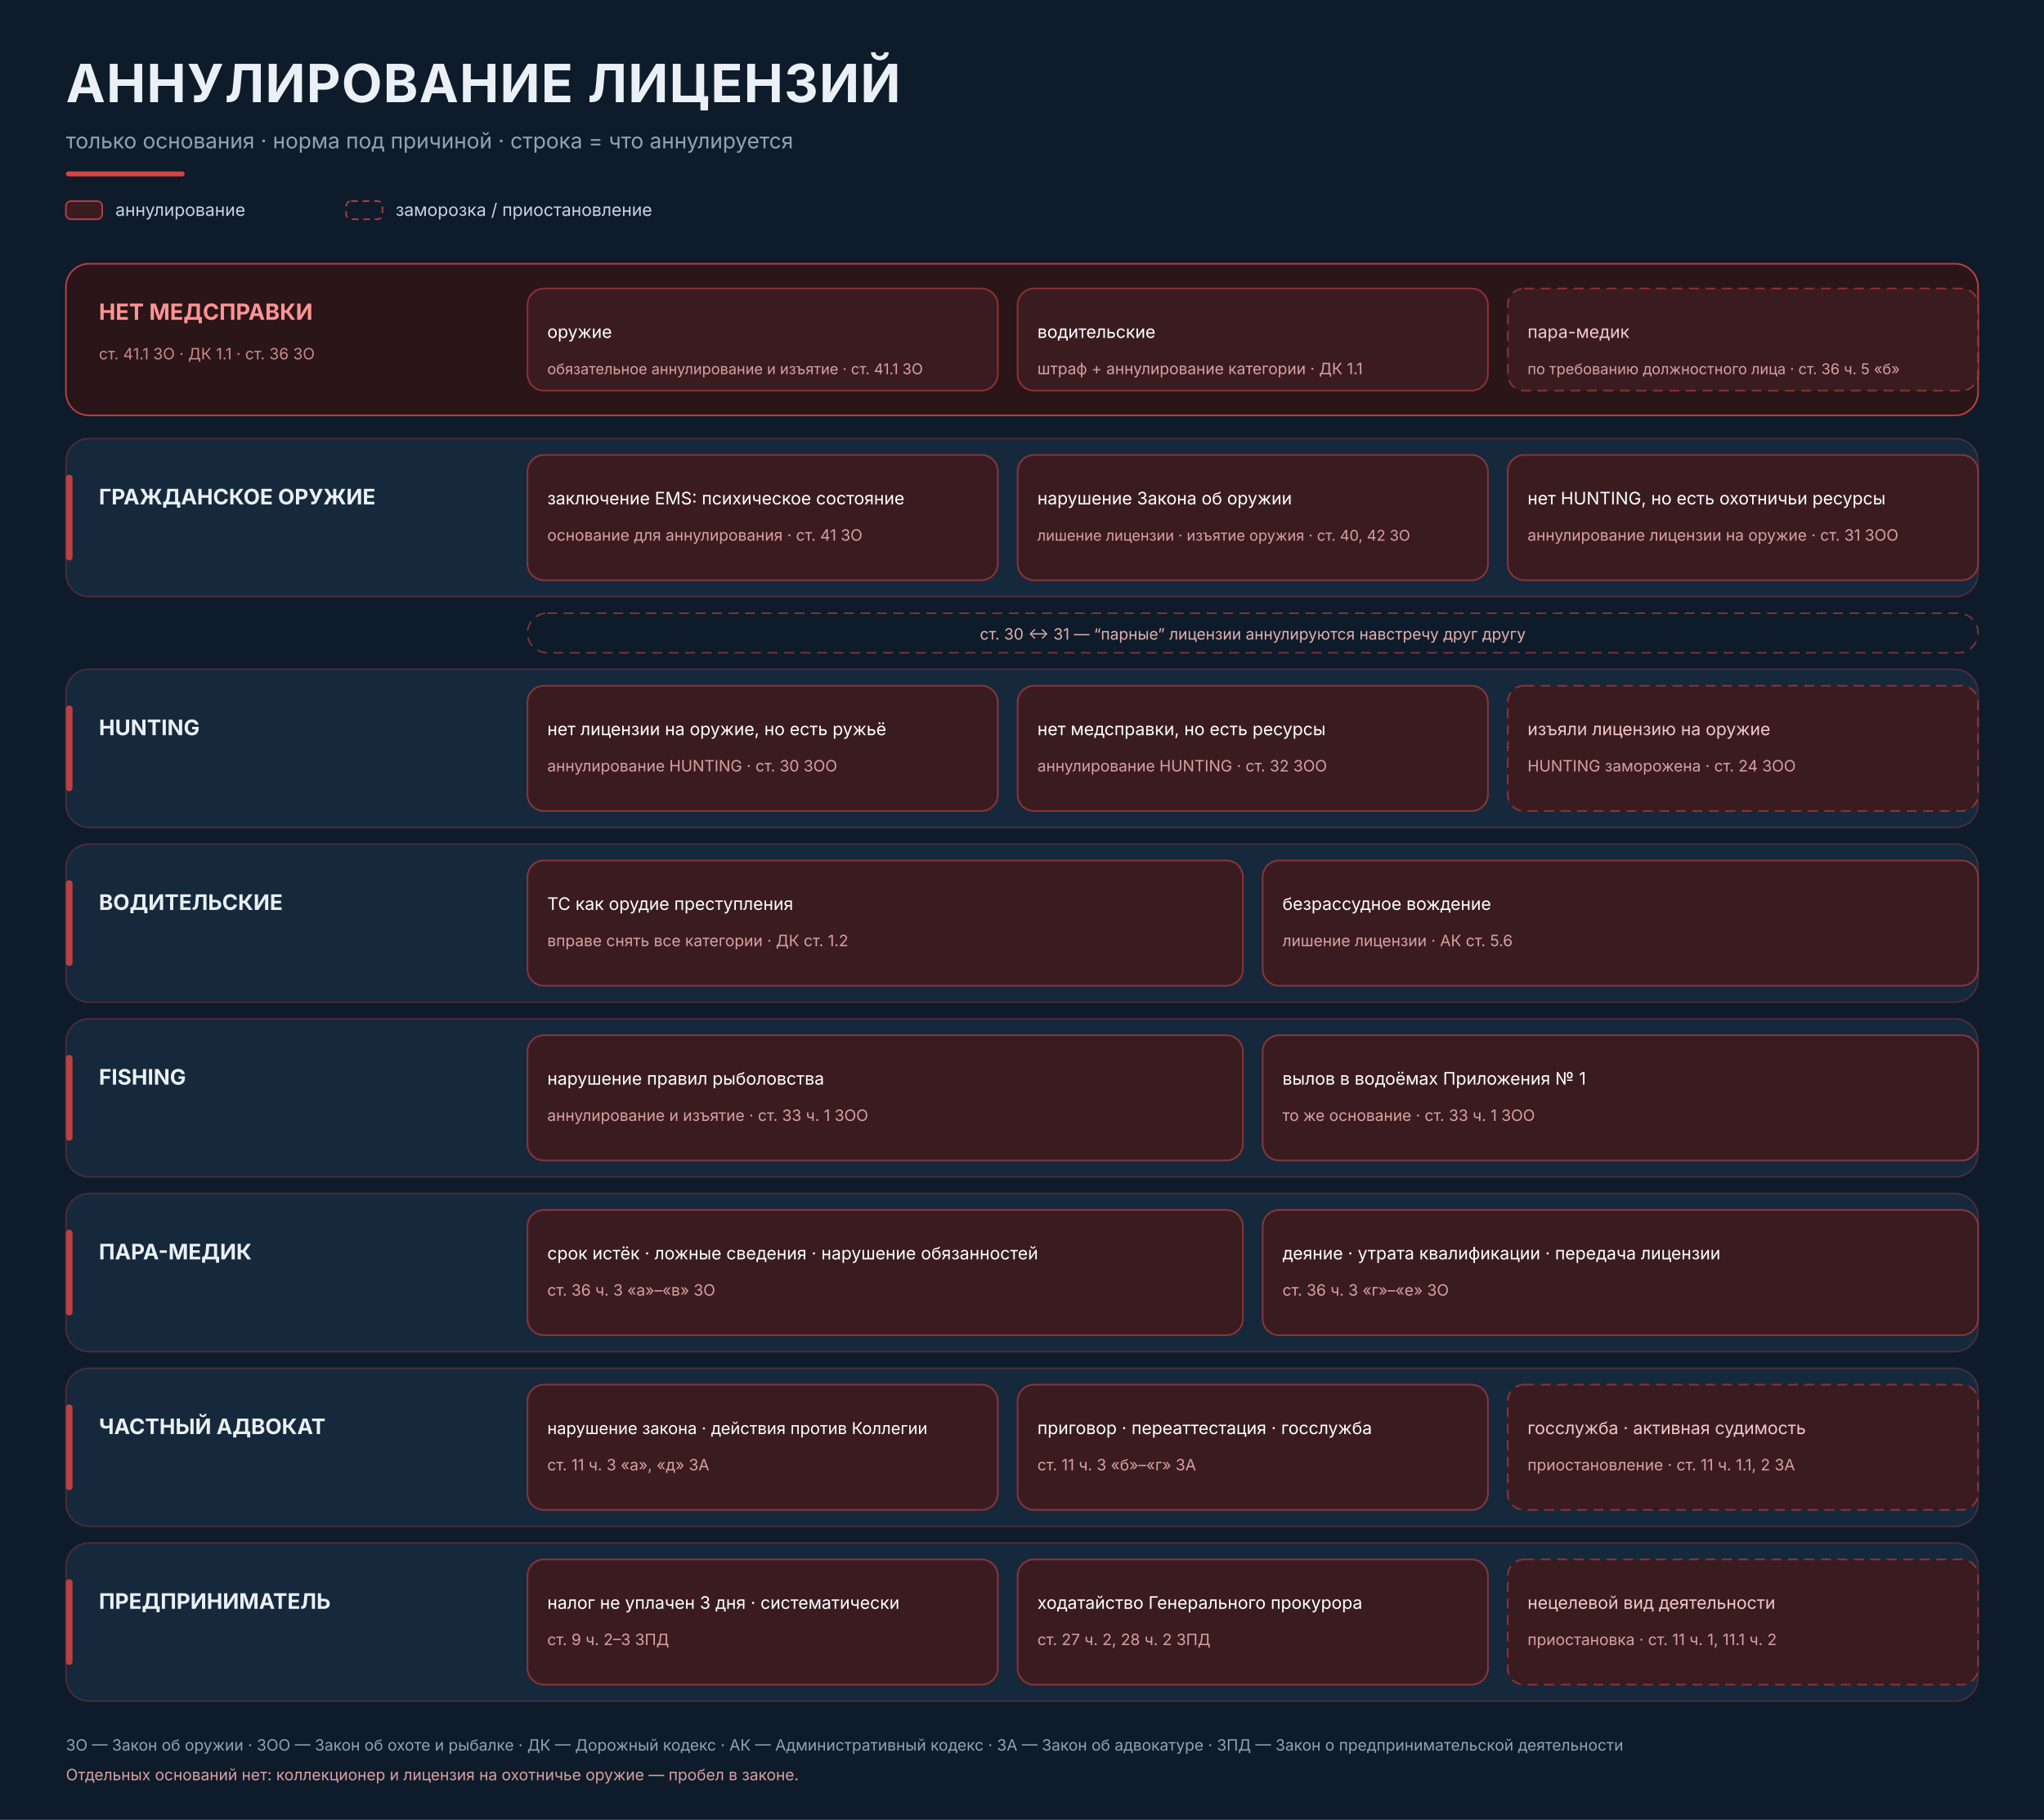
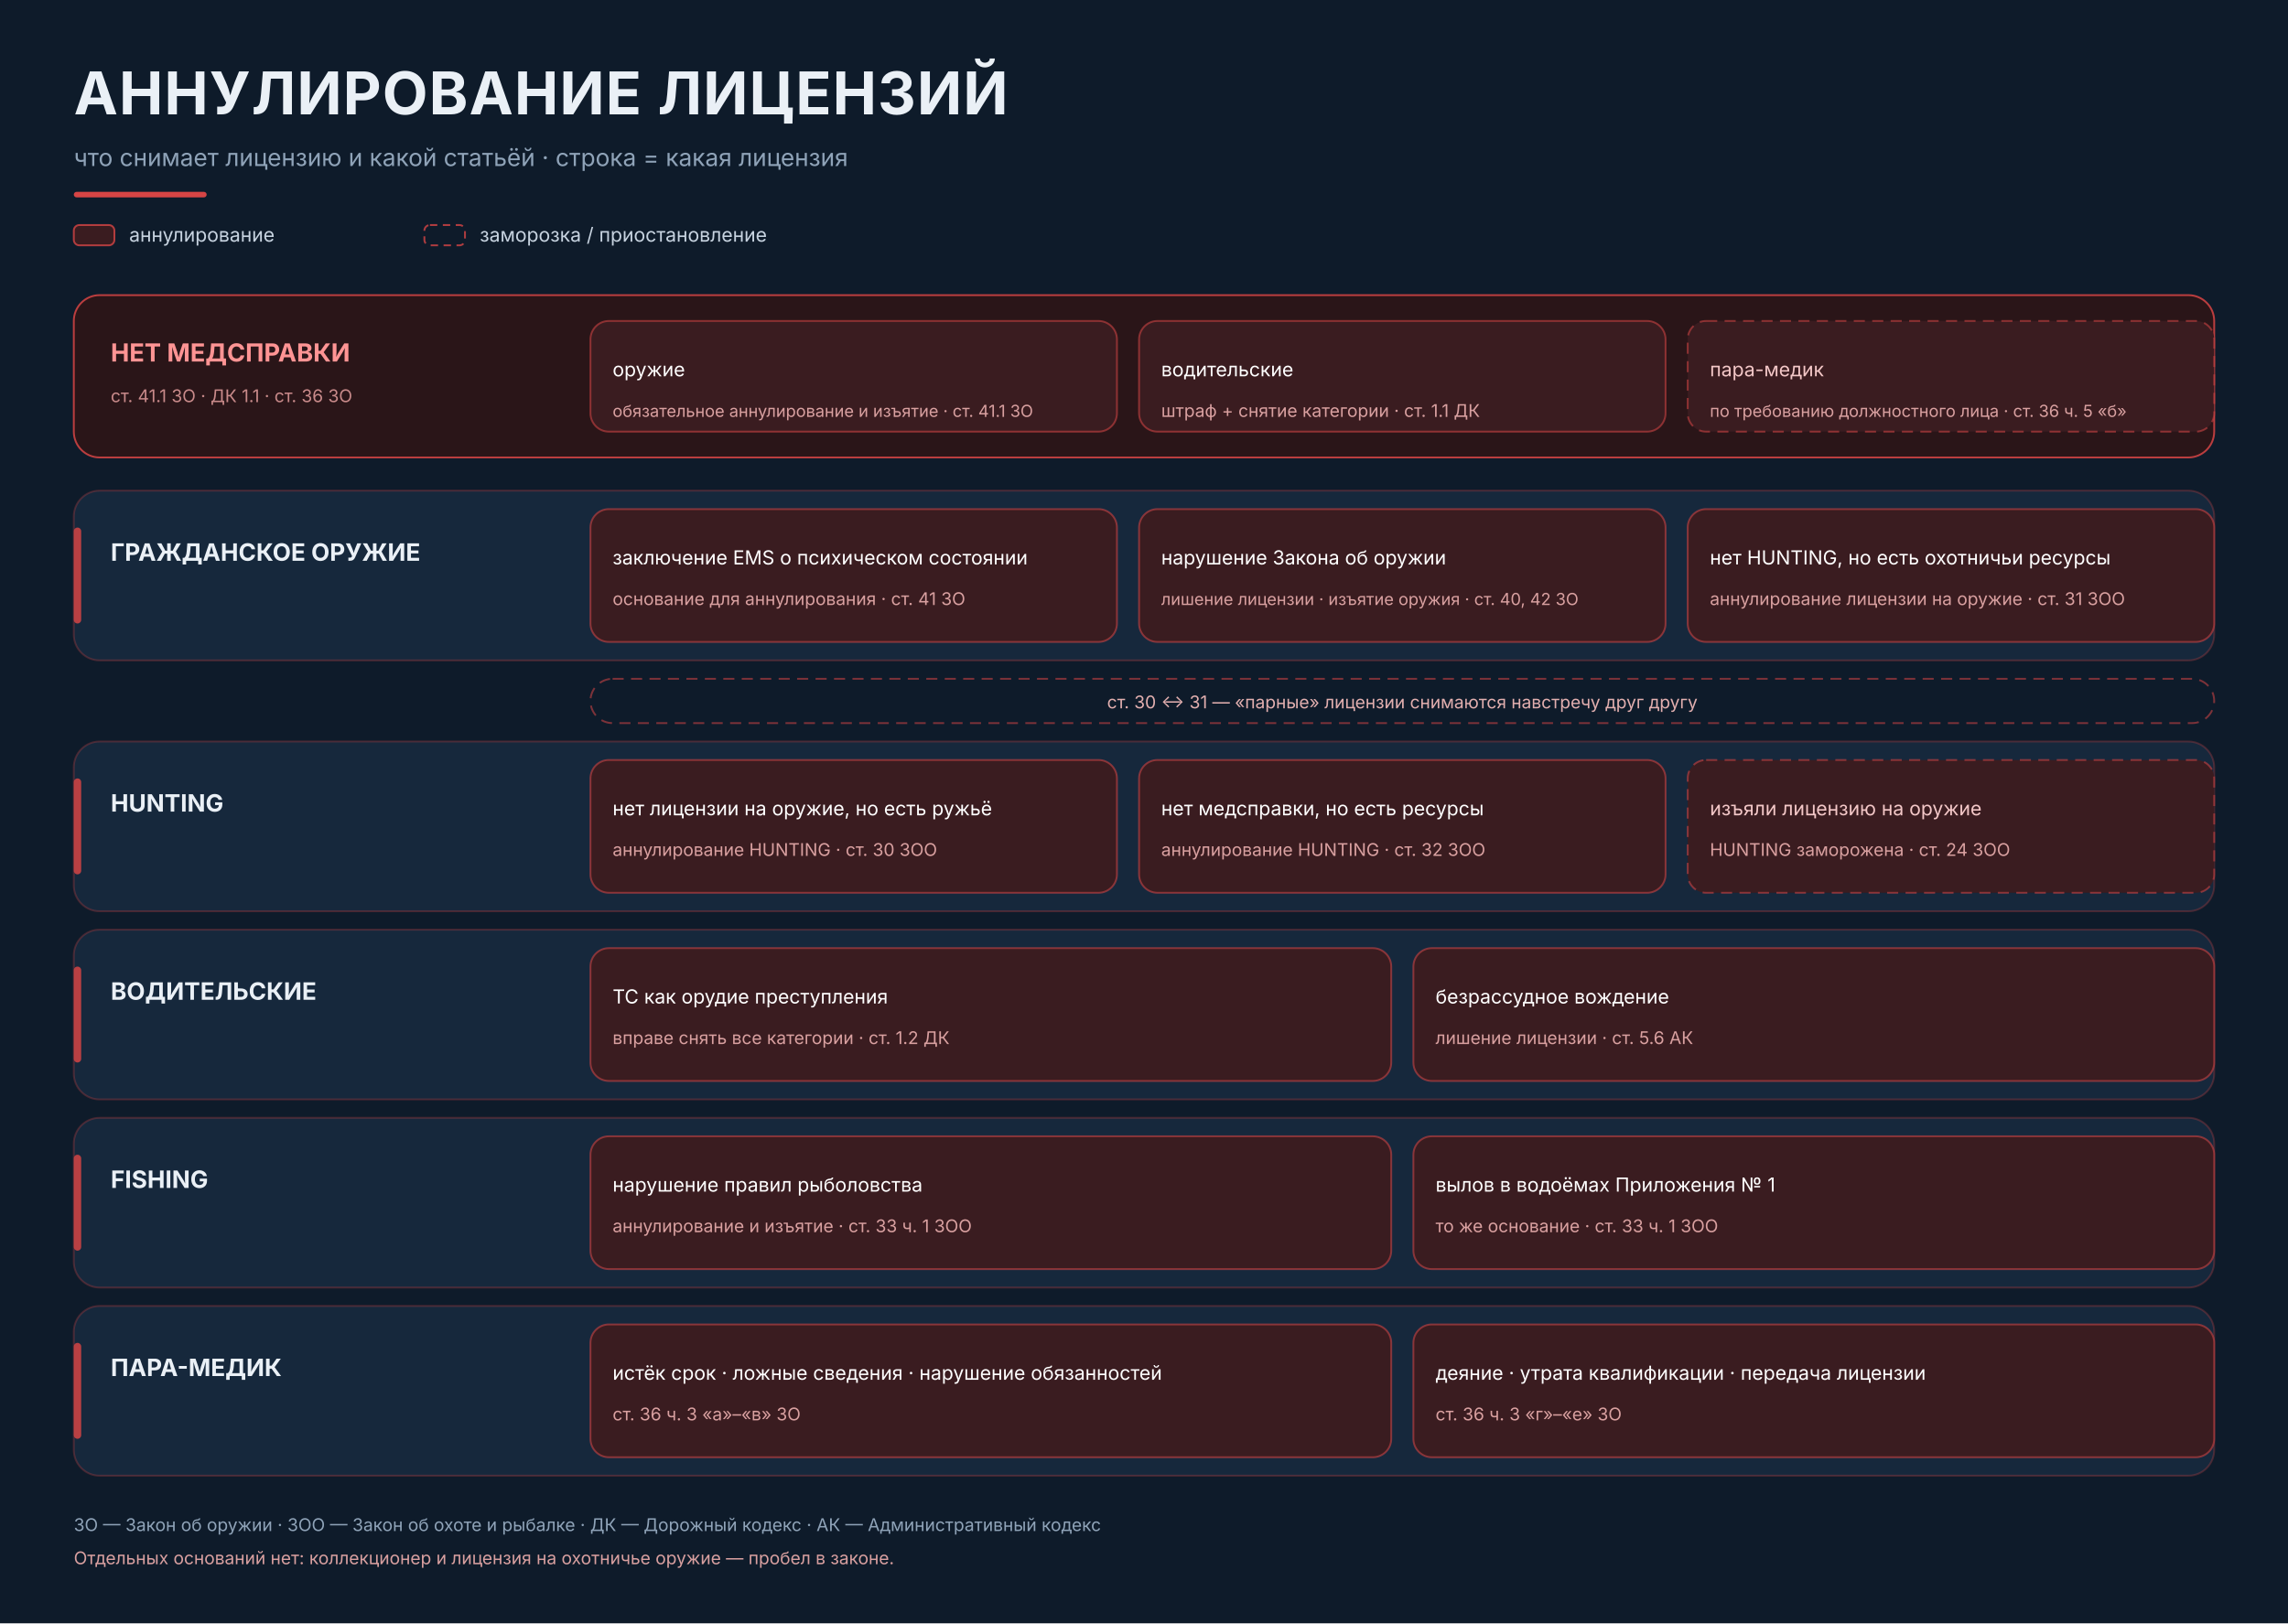
- <svg xmlns="http://www.w3.org/2000/svg" width="1240" height="1104" viewBox="0 0 1240 1104" font-family="Inter, Segoe UI, Arial, Helvetica, sans-serif">
-   <rect width="1240" height="1104" fill="#0E1B2A" />
+ <svg xmlns="http://www.w3.org/2000/svg" width="1240" height="880" viewBox="0 0 1240 880" font-family="Inter, Segoe UI, Arial, Helvetica, sans-serif">
+   <rect width="1240" height="880" fill="#0E1B2A" />
  <text x="40" y="62" font-size="32" fill="#EAF0F6" font-weight="bold" text-anchor="start" letter-spacing="0.6" opacity="1">АННУЛИРОВАНИЕ ЛИЦЕНЗИЙ</text>
-   <text x="40" y="90" font-size="13" fill="#8FA3B8" font-weight="normal" text-anchor="start" letter-spacing="0" opacity="1">только основания · норма под причиной · строка = что аннулируется</text>
+   <text x="40" y="90" font-size="13" fill="#8FA3B8" font-weight="normal" text-anchor="start" letter-spacing="0" opacity="1">что снимает лицензию и какой статьёй · строка = какая лицензия</text>
  <rect x="40" y="104" width="72" height="3" rx="1.5" fill="#D64545" />
  <rect x="40" y="122" width="22" height="11" rx="3" fill="#3A1C20" stroke="#D64545" stroke-opacity="0.8" />
  <text x="70" y="131" font-size="10.5" fill="#C7D3E0" font-weight="normal" text-anchor="start" letter-spacing="0" opacity="1">аннулирование</text>
-   <rect x="210" y="122" width="22" height="11" rx="3" fill="none" stroke="#D64545" stroke-opacity="0.8" stroke-dasharray="4 3" />
-   <text x="240" y="131" font-size="10.5" fill="#C7D3E0" font-weight="normal" text-anchor="start" letter-spacing="0" opacity="1">заморозка / приостановление</text>
-   <rect x="40" y="160" width="1160" height="92" rx="14" fill="#2A1518" stroke="#D64545" stroke-opacity="0.85" />
-   <text x="60" y="194" font-size="13.5" fill="#FF9494" font-weight="bold" text-anchor="start" letter-spacing="0" opacity="1">НЕТ МЕДСПРАВКИ</text>
+   <rect x="230" y="122" width="22" height="11" rx="3" fill="none" stroke="#D64545" stroke-opacity="0.8" stroke-dasharray="4 3" />
+   <text x="260" y="131" font-size="10.5" fill="#C7D3E0" font-weight="normal" text-anchor="start" letter-spacing="0" opacity="1">заморозка / приостановление</text>
+   <rect x="40" y="160" width="1160" height="88" rx="14" fill="#2A1518" stroke="#D64545" stroke-opacity="0.85" />
+   <text x="60" y="196" font-size="13.5" fill="#FF9494" font-weight="bold" text-anchor="start" letter-spacing="0" opacity="1">НЕТ МЕДСПРАВКИ</text>
  <text x="60" y="218" font-size="9.5" fill="#C98A8A" font-weight="normal" text-anchor="start" letter-spacing="0" opacity="1">ст. 41.1 ЗО · ДК 1.1 · ст. 36 ЗО</text>
-   <rect x="320.0" y="175" width="285.333" height="62" rx="10" fill="#3A1C20" stroke="#D64545" stroke-opacity="0.55" />
-   <text x="332.0" y="205" font-size="10.5" fill="#FFFFFF" font-weight="normal" text-anchor="start" letter-spacing="0" opacity="1">оружие</text>
-   <text x="332.0" y="227" font-size="9.0" fill="#D9A0A0" font-weight="normal" text-anchor="start" letter-spacing="0" opacity="1">обязательное аннулирование и изъятие · ст. 41.1 ЗО</text>
-   <rect x="617.333" y="175" width="285.333" height="62" rx="10" fill="#3A1C20" stroke="#D64545" stroke-opacity="0.55" />
-   <text x="629.333" y="205" font-size="10.5" fill="#FFFFFF" font-weight="normal" text-anchor="start" letter-spacing="0" opacity="1">водительские</text>
-   <text x="629.333" y="227" font-size="9.5" fill="#D9A0A0" font-weight="normal" text-anchor="start" letter-spacing="0" opacity="1">штраф + аннулирование категории · ДК 1.1</text>
-   <rect x="914.667" y="175" width="285.333" height="62" rx="10" fill="#3A1C20" stroke="#D64545" stroke-opacity="0.55" stroke-dasharray="6 4" />
-   <text x="926.667" y="205" font-size="10.5" fill="#F3C7C7" font-weight="normal" text-anchor="start" letter-spacing="0" opacity="1">пара-медик</text>
-   <text x="926.667" y="227" font-size="9.0" fill="#D9A0A0" font-weight="normal" text-anchor="start" letter-spacing="0" opacity="1">по требованию должностного лица · ст. 36 ч. 5 «б»</text>
-   <rect x="40" y="266" width="1160" height="96" rx="14" fill="#16283C" stroke="#D64545" stroke-opacity="0.28" />
-   <rect x="40" y="288" width="4" height="52" rx="2" fill="#D64545" fill-opacity="0.85" />
-   <text x="60" y="306" font-size="13" fill="#EAF0F6" font-weight="bold" text-anchor="start" letter-spacing="0" opacity="1">ГРАЖДАНСКОЕ ОРУЖИЕ</text>
-   <rect x="320.0" y="276" width="285.333" height="76" rx="10" fill="#3A1C20" stroke="#D64545" stroke-opacity="0.55" />
-   <text x="332.0" y="306" font-size="10.5" fill="#FFFFFF" font-weight="normal" text-anchor="start" letter-spacing="0" opacity="1">заключение EMS: психическое состояние</text>
+   <rect x="320.0" y="174" width="285.333" height="60" rx="10" fill="#3A1C20" stroke="#D64545" stroke-opacity="0.55" />
+   <text x="332.0" y="204" font-size="10.5" fill="#FFFFFF" font-weight="normal" text-anchor="start" letter-spacing="0" opacity="1">оружие</text>
+   <text x="332.0" y="226" font-size="9.0" fill="#D9A0A0" font-weight="normal" text-anchor="start" letter-spacing="0" opacity="1">обязательное аннулирование и изъятие · ст. 41.1 ЗО</text>
+   <rect x="617.333" y="174" width="285.333" height="60" rx="10" fill="#3A1C20" stroke="#D64545" stroke-opacity="0.55" />
+   <text x="629.333" y="204" font-size="10.5" fill="#FFFFFF" font-weight="normal" text-anchor="start" letter-spacing="0" opacity="1">водительские</text>
+   <text x="629.333" y="226" font-size="9.5" fill="#D9A0A0" font-weight="normal" text-anchor="start" letter-spacing="0" opacity="1">штраф + снятие категории · ст. 1.1 ДК</text>
+   <rect x="914.667" y="174" width="285.333" height="60" rx="10" fill="#3A1C20" stroke="#D64545" stroke-opacity="0.55" stroke-dasharray="6 4" />
+   <text x="926.667" y="204" font-size="10.5" fill="#F3C7C7" font-weight="normal" text-anchor="start" letter-spacing="0" opacity="1">пара-медик</text>
+   <text x="926.667" y="226" font-size="9.0" fill="#D9A0A0" font-weight="normal" text-anchor="start" letter-spacing="0" opacity="1">по требованию должностного лица · ст. 36 ч. 5 «б»</text>
+   <rect x="40" y="266" width="1160" height="92" rx="14" fill="#16283C" stroke="#D64545" stroke-opacity="0.28" />
+   <rect x="40" y="286" width="4" height="52" rx="2" fill="#D64545" fill-opacity="0.85" />
+   <text x="60" y="304" font-size="13" fill="#EAF0F6" font-weight="bold" text-anchor="start" letter-spacing="0" opacity="1">ГРАЖДАНСКОЕ ОРУЖИЕ</text>
+   <rect x="320.0" y="276" width="285.333" height="72" rx="10" fill="#3A1C20" stroke="#D64545" stroke-opacity="0.55" />
+   <text x="332.0" y="306" font-size="10.5" fill="#FFFFFF" font-weight="normal" text-anchor="start" letter-spacing="0" opacity="1">заключение EMS о психическом состоянии</text>
  <text x="332.0" y="328" font-size="9.5" fill="#D9A0A0" font-weight="normal" text-anchor="start" letter-spacing="0" opacity="1">основание для аннулирования · ст. 41 ЗО</text>
-   <rect x="617.333" y="276" width="285.333" height="76" rx="10" fill="#3A1C20" stroke="#D64545" stroke-opacity="0.55" />
+   <rect x="617.333" y="276" width="285.333" height="72" rx="10" fill="#3A1C20" stroke="#D64545" stroke-opacity="0.55" />
  <text x="629.333" y="306" font-size="10.5" fill="#FFFFFF" font-weight="normal" text-anchor="start" letter-spacing="0" opacity="1">нарушение Закона об оружии</text>
  <text x="629.333" y="328" font-size="9.0" fill="#D9A0A0" font-weight="normal" text-anchor="start" letter-spacing="0" opacity="1">лишение лицензии · изъятие оружия · ст. 40, 42 ЗО</text>
-   <rect x="914.667" y="276" width="285.333" height="76" rx="10" fill="#3A1C20" stroke="#D64545" stroke-opacity="0.55" />
+   <rect x="914.667" y="276" width="285.333" height="72" rx="10" fill="#3A1C20" stroke="#D64545" stroke-opacity="0.55" />
  <text x="926.667" y="306" font-size="10.5" fill="#FFFFFF" font-weight="normal" text-anchor="start" letter-spacing="0" opacity="1">нет HUNTING, но есть охотничьи ресурсы</text>
  <text x="926.667" y="328" font-size="9.5" fill="#D9A0A0" font-weight="normal" text-anchor="start" letter-spacing="0" opacity="1">аннулирование лицензии на оружие · ст. 31 ЗОО</text>
-   <rect x="320" y="372" width="880" height="24" rx="12" fill="none" stroke="#D64545" stroke-opacity="0.55" stroke-dasharray="6 4" />
-   <text x="760.0" y="388" font-size="9.5" fill="#E2AFAF" font-weight="normal" text-anchor="middle" letter-spacing="0" opacity="1">ст. 30 ↔ 31 — “парные” лицензии аннулируются навстречу друг другу</text>
-   <rect x="40" y="406" width="1160" height="96" rx="14" fill="#16283C" stroke="#D64545" stroke-opacity="0.28" />
-   <rect x="40" y="428" width="4" height="52" rx="2" fill="#D64545" fill-opacity="0.85" />
-   <text x="60" y="446" font-size="13" fill="#EAF0F6" font-weight="bold" text-anchor="start" letter-spacing="0" opacity="1">HUNTING</text>
-   <rect x="320.0" y="416" width="285.333" height="76" rx="10" fill="#3A1C20" stroke="#D64545" stroke-opacity="0.55" />
-   <text x="332.0" y="446" font-size="10.5" fill="#FFFFFF" font-weight="normal" text-anchor="start" letter-spacing="0" opacity="1">нет лицензии на оружие, но есть ружьё</text>
-   <text x="332.0" y="468" font-size="9.5" fill="#D9A0A0" font-weight="normal" text-anchor="start" letter-spacing="0" opacity="1">аннулирование HUNTING · ст. 30 ЗОО</text>
-   <rect x="617.333" y="416" width="285.333" height="76" rx="10" fill="#3A1C20" stroke="#D64545" stroke-opacity="0.55" />
-   <text x="629.333" y="446" font-size="10.5" fill="#FFFFFF" font-weight="normal" text-anchor="start" letter-spacing="0" opacity="1">нет медсправки, но есть ресурсы</text>
-   <text x="629.333" y="468" font-size="9.5" fill="#D9A0A0" font-weight="normal" text-anchor="start" letter-spacing="0" opacity="1">аннулирование HUNTING · ст. 32 ЗОО</text>
-   <rect x="914.667" y="416" width="285.333" height="76" rx="10" fill="#3A1C20" stroke="#D64545" stroke-opacity="0.55" stroke-dasharray="6 4" />
-   <text x="926.667" y="446" font-size="10.5" fill="#F3C7C7" font-weight="normal" text-anchor="start" letter-spacing="0" opacity="1">изъяли лицензию на оружие</text>
-   <text x="926.667" y="468" font-size="9.5" fill="#D9A0A0" font-weight="normal" text-anchor="start" letter-spacing="0" opacity="1">HUNTING заморожена · ст. 24 ЗОО</text>
-   <rect x="40" y="512" width="1160" height="96" rx="14" fill="#16283C" stroke="#D64545" stroke-opacity="0.28" />
-   <rect x="40" y="534" width="4" height="52" rx="2" fill="#D64545" fill-opacity="0.85" />
-   <text x="60" y="552" font-size="13" fill="#EAF0F6" font-weight="bold" text-anchor="start" letter-spacing="0" opacity="1">ВОДИТЕЛЬСКИЕ</text>
-   <rect x="320.0" y="522" width="434.0" height="76" rx="10" fill="#3A1C20" stroke="#D64545" stroke-opacity="0.55" />
-   <text x="332.0" y="552" font-size="10.5" fill="#FFFFFF" font-weight="normal" text-anchor="start" letter-spacing="0" opacity="1">ТС как орудие преступления</text>
-   <text x="332.0" y="574" font-size="9.5" fill="#D9A0A0" font-weight="normal" text-anchor="start" letter-spacing="0" opacity="1">вправе снять все категории · ДК ст. 1.2</text>
-   <rect x="766.0" y="522" width="434.0" height="76" rx="10" fill="#3A1C20" stroke="#D64545" stroke-opacity="0.55" />
-   <text x="778.0" y="552" font-size="10.5" fill="#FFFFFF" font-weight="normal" text-anchor="start" letter-spacing="0" opacity="1">безрассудное вождение</text>
-   <text x="778.0" y="574" font-size="9.5" fill="#D9A0A0" font-weight="normal" text-anchor="start" letter-spacing="0" opacity="1">лишение лицензии · АК ст. 5.6</text>
-   <rect x="40" y="618" width="1160" height="96" rx="14" fill="#16283C" stroke="#D64545" stroke-opacity="0.28" />
-   <rect x="40" y="640" width="4" height="52" rx="2" fill="#D64545" fill-opacity="0.85" />
-   <text x="60" y="658" font-size="13" fill="#EAF0F6" font-weight="bold" text-anchor="start" letter-spacing="0" opacity="1">FISHING</text>
-   <rect x="320.0" y="628" width="434.0" height="76" rx="10" fill="#3A1C20" stroke="#D64545" stroke-opacity="0.55" />
-   <text x="332.0" y="658" font-size="10.5" fill="#FFFFFF" font-weight="normal" text-anchor="start" letter-spacing="0" opacity="1">нарушение правил рыболовства</text>
-   <text x="332.0" y="680" font-size="9.5" fill="#D9A0A0" font-weight="normal" text-anchor="start" letter-spacing="0" opacity="1">аннулирование и изъятие · ст. 33 ч. 1 ЗОО</text>
-   <rect x="766.0" y="628" width="434.0" height="76" rx="10" fill="#3A1C20" stroke="#D64545" stroke-opacity="0.55" />
-   <text x="778.0" y="658" font-size="10.5" fill="#FFFFFF" font-weight="normal" text-anchor="start" letter-spacing="0" opacity="1">вылов в водоёмах Приложения № 1</text>
-   <text x="778.0" y="680" font-size="9.5" fill="#D9A0A0" font-weight="normal" text-anchor="start" letter-spacing="0" opacity="1">то же основание · ст. 33 ч. 1 ЗОО</text>
-   <rect x="40" y="724" width="1160" height="96" rx="14" fill="#16283C" stroke="#D64545" stroke-opacity="0.28" />
-   <rect x="40" y="746" width="4" height="52" rx="2" fill="#D64545" fill-opacity="0.85" />
-   <text x="60" y="764" font-size="13" fill="#EAF0F6" font-weight="bold" text-anchor="start" letter-spacing="0" opacity="1">ПАРА-МЕДИК</text>
-   <rect x="320.0" y="734" width="434.0" height="76" rx="10" fill="#3A1C20" stroke="#D64545" stroke-opacity="0.55" />
-   <text x="332.0" y="764" font-size="10.5" fill="#FFFFFF" font-weight="normal" text-anchor="start" letter-spacing="0" opacity="1">срок истёк · ложные сведения · нарушение обязанностей</text>
-   <text x="332.0" y="786" font-size="9.5" fill="#D9A0A0" font-weight="normal" text-anchor="start" letter-spacing="0" opacity="1">ст. 36 ч. 3 «а»–«в» ЗО</text>
-   <rect x="766.0" y="734" width="434.0" height="76" rx="10" fill="#3A1C20" stroke="#D64545" stroke-opacity="0.55" />
-   <text x="778.0" y="764" font-size="10.5" fill="#FFFFFF" font-weight="normal" text-anchor="start" letter-spacing="0" opacity="1">деяние · утрата квалификации · передача лицензии</text>
-   <text x="778.0" y="786" font-size="9.5" fill="#D9A0A0" font-weight="normal" text-anchor="start" letter-spacing="0" opacity="1">ст. 36 ч. 3 «г»–«е» ЗО</text>
-   <rect x="40" y="830" width="1160" height="96" rx="14" fill="#16283C" stroke="#D64545" stroke-opacity="0.28" />
-   <rect x="40" y="852" width="4" height="52" rx="2" fill="#D64545" fill-opacity="0.85" />
-   <text x="60" y="870" font-size="13" fill="#EAF0F6" font-weight="bold" text-anchor="start" letter-spacing="0" opacity="1">ЧАСТНЫЙ АДВОКАТ</text>
-   <rect x="320.0" y="840" width="285.333" height="76" rx="10" fill="#3A1C20" stroke="#D64545" stroke-opacity="0.55" />
-   <text x="332.0" y="870" font-size="10.0" fill="#FFFFFF" font-weight="normal" text-anchor="start" letter-spacing="0" opacity="1">нарушение закона · действия против Коллегии</text>
-   <text x="332.0" y="892" font-size="9.5" fill="#D9A0A0" font-weight="normal" text-anchor="start" letter-spacing="0" opacity="1">ст. 11 ч. 3 «а», «д» ЗА</text>
-   <rect x="617.333" y="840" width="285.333" height="76" rx="10" fill="#3A1C20" stroke="#D64545" stroke-opacity="0.55" />
-   <text x="629.333" y="870" font-size="10.5" fill="#FFFFFF" font-weight="normal" text-anchor="start" letter-spacing="0" opacity="1">приговор · переаттестация · госслужба</text>
-   <text x="629.333" y="892" font-size="9.5" fill="#D9A0A0" font-weight="normal" text-anchor="start" letter-spacing="0" opacity="1">ст. 11 ч. 3 «б»–«г» ЗА</text>
-   <rect x="914.667" y="840" width="285.333" height="76" rx="10" fill="#3A1C20" stroke="#D64545" stroke-opacity="0.55" stroke-dasharray="6 4" />
-   <text x="926.667" y="870" font-size="10.5" fill="#F3C7C7" font-weight="normal" text-anchor="start" letter-spacing="0" opacity="1">госслужба · активная судимость</text>
-   <text x="926.667" y="892" font-size="9.5" fill="#D9A0A0" font-weight="normal" text-anchor="start" letter-spacing="0" opacity="1">приостановление · ст. 11 ч. 1.1, 2 ЗА</text>
-   <rect x="40" y="936" width="1160" height="96" rx="14" fill="#16283C" stroke="#D64545" stroke-opacity="0.28" />
-   <rect x="40" y="958" width="4" height="52" rx="2" fill="#D64545" fill-opacity="0.85" />
-   <text x="60" y="976" font-size="13" fill="#EAF0F6" font-weight="bold" text-anchor="start" letter-spacing="0" opacity="1">ПРЕДПРИНИМАТЕЛЬ</text>
-   <rect x="320.0" y="946" width="285.333" height="76" rx="10" fill="#3A1C20" stroke="#D64545" stroke-opacity="0.55" />
-   <text x="332.0" y="976" font-size="10.5" fill="#FFFFFF" font-weight="normal" text-anchor="start" letter-spacing="0" opacity="1">налог не уплачен 3 дня · систематически</text>
-   <text x="332.0" y="998" font-size="9.5" fill="#D9A0A0" font-weight="normal" text-anchor="start" letter-spacing="0" opacity="1">ст. 9 ч. 2–3 ЗПД</text>
-   <rect x="617.333" y="946" width="285.333" height="76" rx="10" fill="#3A1C20" stroke="#D64545" stroke-opacity="0.55" />
-   <text x="629.333" y="976" font-size="10.5" fill="#FFFFFF" font-weight="normal" text-anchor="start" letter-spacing="0" opacity="1">ходатайство Генерального прокурора</text>
-   <text x="629.333" y="998" font-size="9.5" fill="#D9A0A0" font-weight="normal" text-anchor="start" letter-spacing="0" opacity="1">ст. 27 ч. 2, 28 ч. 2 ЗПД</text>
-   <rect x="914.667" y="946" width="285.333" height="76" rx="10" fill="#3A1C20" stroke="#D64545" stroke-opacity="0.55" stroke-dasharray="6 4" />
-   <text x="926.667" y="976" font-size="10.5" fill="#F3C7C7" font-weight="normal" text-anchor="start" letter-spacing="0" opacity="1">нецелевой вид деятельности</text>
-   <text x="926.667" y="998" font-size="9.5" fill="#D9A0A0" font-weight="normal" text-anchor="start" letter-spacing="0" opacity="1">приостановка · ст. 11 ч. 1, 11.1 ч. 2</text>
-   <text x="40" y="1062" font-size="9.5" fill="#8FA3B8" font-weight="normal" text-anchor="start" letter-spacing="0" opacity="1">ЗО — Закон об оружии · ЗОО — Закон об охоте и рыбалке · ДК — Дорожный кодекс · АК — Административный кодекс · ЗА — Закон об адвокатуре · ЗПД — Закон о предпринимательской деятельности</text>
-   <text x="40" y="1080" font-size="9.5" fill="#D9A0A0" font-weight="normal" text-anchor="start" letter-spacing="0" opacity="1">Отдельных оснований нет: коллекционер и лицензия на охотничье оружие — пробел в законе.</text>
+   <rect x="320" y="368" width="880" height="24" rx="12" fill="none" stroke="#D64545" stroke-opacity="0.55" stroke-dasharray="6 4" />
+   <text x="760.0" y="384" font-size="9.5" fill="#E2AFAF" font-weight="normal" text-anchor="middle" letter-spacing="0" opacity="1">ст. 30 ↔ 31 — «парные» лицензии снимаются навстречу друг другу</text>
+   <rect x="40" y="402" width="1160" height="92" rx="14" fill="#16283C" stroke="#D64545" stroke-opacity="0.28" />
+   <rect x="40" y="422" width="4" height="52" rx="2" fill="#D64545" fill-opacity="0.85" />
+   <text x="60" y="440" font-size="13" fill="#EAF0F6" font-weight="bold" text-anchor="start" letter-spacing="0" opacity="1">HUNTING</text>
+   <rect x="320.0" y="412" width="285.333" height="72" rx="10" fill="#3A1C20" stroke="#D64545" stroke-opacity="0.55" />
+   <text x="332.0" y="442" font-size="10.5" fill="#FFFFFF" font-weight="normal" text-anchor="start" letter-spacing="0" opacity="1">нет лицензии на оружие, но есть ружьё</text>
+   <text x="332.0" y="464" font-size="9.5" fill="#D9A0A0" font-weight="normal" text-anchor="start" letter-spacing="0" opacity="1">аннулирование HUNTING · ст. 30 ЗОО</text>
+   <rect x="617.333" y="412" width="285.333" height="72" rx="10" fill="#3A1C20" stroke="#D64545" stroke-opacity="0.55" />
+   <text x="629.333" y="442" font-size="10.5" fill="#FFFFFF" font-weight="normal" text-anchor="start" letter-spacing="0" opacity="1">нет медсправки, но есть ресурсы</text>
+   <text x="629.333" y="464" font-size="9.5" fill="#D9A0A0" font-weight="normal" text-anchor="start" letter-spacing="0" opacity="1">аннулирование HUNTING · ст. 32 ЗОО</text>
+   <rect x="914.667" y="412" width="285.333" height="72" rx="10" fill="#3A1C20" stroke="#D64545" stroke-opacity="0.55" stroke-dasharray="6 4" />
+   <text x="926.667" y="442" font-size="10.5" fill="#F3C7C7" font-weight="normal" text-anchor="start" letter-spacing="0" opacity="1">изъяли лицензию на оружие</text>
+   <text x="926.667" y="464" font-size="9.5" fill="#D9A0A0" font-weight="normal" text-anchor="start" letter-spacing="0" opacity="1">HUNTING заморожена · ст. 24 ЗОО</text>
+   <rect x="40" y="504" width="1160" height="92" rx="14" fill="#16283C" stroke="#D64545" stroke-opacity="0.28" />
+   <rect x="40" y="524" width="4" height="52" rx="2" fill="#D64545" fill-opacity="0.85" />
+   <text x="60" y="542" font-size="13" fill="#EAF0F6" font-weight="bold" text-anchor="start" letter-spacing="0" opacity="1">ВОДИТЕЛЬСКИЕ</text>
+   <rect x="320.0" y="514" width="434.0" height="72" rx="10" fill="#3A1C20" stroke="#D64545" stroke-opacity="0.55" />
+   <text x="332.0" y="544" font-size="10.5" fill="#FFFFFF" font-weight="normal" text-anchor="start" letter-spacing="0" opacity="1">ТС как орудие преступления</text>
+   <text x="332.0" y="566" font-size="9.5" fill="#D9A0A0" font-weight="normal" text-anchor="start" letter-spacing="0" opacity="1">вправе снять все категории · ст. 1.2 ДК</text>
+   <rect x="766.0" y="514" width="434.0" height="72" rx="10" fill="#3A1C20" stroke="#D64545" stroke-opacity="0.55" />
+   <text x="778.0" y="544" font-size="10.5" fill="#FFFFFF" font-weight="normal" text-anchor="start" letter-spacing="0" opacity="1">безрассудное вождение</text>
+   <text x="778.0" y="566" font-size="9.5" fill="#D9A0A0" font-weight="normal" text-anchor="start" letter-spacing="0" opacity="1">лишение лицензии · ст. 5.6 АК</text>
+   <rect x="40" y="606" width="1160" height="92" rx="14" fill="#16283C" stroke="#D64545" stroke-opacity="0.28" />
+   <rect x="40" y="626" width="4" height="52" rx="2" fill="#D64545" fill-opacity="0.85" />
+   <text x="60" y="644" font-size="13" fill="#EAF0F6" font-weight="bold" text-anchor="start" letter-spacing="0" opacity="1">FISHING</text>
+   <rect x="320.0" y="616" width="434.0" height="72" rx="10" fill="#3A1C20" stroke="#D64545" stroke-opacity="0.55" />
+   <text x="332.0" y="646" font-size="10.5" fill="#FFFFFF" font-weight="normal" text-anchor="start" letter-spacing="0" opacity="1">нарушение правил рыболовства</text>
+   <text x="332.0" y="668" font-size="9.5" fill="#D9A0A0" font-weight="normal" text-anchor="start" letter-spacing="0" opacity="1">аннулирование и изъятие · ст. 33 ч. 1 ЗОО</text>
+   <rect x="766.0" y="616" width="434.0" height="72" rx="10" fill="#3A1C20" stroke="#D64545" stroke-opacity="0.55" />
+   <text x="778.0" y="646" font-size="10.5" fill="#FFFFFF" font-weight="normal" text-anchor="start" letter-spacing="0" opacity="1">вылов в водоёмах Приложения № 1</text>
+   <text x="778.0" y="668" font-size="9.5" fill="#D9A0A0" font-weight="normal" text-anchor="start" letter-spacing="0" opacity="1">то же основание · ст. 33 ч. 1 ЗОО</text>
+   <rect x="40" y="708" width="1160" height="92" rx="14" fill="#16283C" stroke="#D64545" stroke-opacity="0.28" />
+   <rect x="40" y="728" width="4" height="52" rx="2" fill="#D64545" fill-opacity="0.85" />
+   <text x="60" y="746" font-size="13" fill="#EAF0F6" font-weight="bold" text-anchor="start" letter-spacing="0" opacity="1">ПАРА-МЕДИК</text>
+   <rect x="320.0" y="718" width="434.0" height="72" rx="10" fill="#3A1C20" stroke="#D64545" stroke-opacity="0.55" />
+   <text x="332.0" y="748" font-size="10.5" fill="#FFFFFF" font-weight="normal" text-anchor="start" letter-spacing="0" opacity="1">истёк срок · ложные сведения · нарушение обязанностей</text>
+   <text x="332.0" y="770" font-size="9.5" fill="#D9A0A0" font-weight="normal" text-anchor="start" letter-spacing="0" opacity="1">ст. 36 ч. 3 «а»–«в» ЗО</text>
+   <rect x="766.0" y="718" width="434.0" height="72" rx="10" fill="#3A1C20" stroke="#D64545" stroke-opacity="0.55" />
+   <text x="778.0" y="748" font-size="10.5" fill="#FFFFFF" font-weight="normal" text-anchor="start" letter-spacing="0" opacity="1">деяние · утрата квалификации · передача лицензии</text>
+   <text x="778.0" y="770" font-size="9.5" fill="#D9A0A0" font-weight="normal" text-anchor="start" letter-spacing="0" opacity="1">ст. 36 ч. 3 «г»–«е» ЗО</text>
+   <text x="40" y="830" font-size="9.5" fill="#8FA3B8" font-weight="normal" text-anchor="start" letter-spacing="0" opacity="1">ЗО — Закон об оружии · ЗОО — Закон об охоте и рыбалке · ДК — Дорожный кодекс · АК — Административный кодекс</text>
+   <text x="40" y="848" font-size="9.5" fill="#D9A0A0" font-weight="normal" text-anchor="start" letter-spacing="0" opacity="1">Отдельных оснований нет: коллекционер и лицензия на охотничье оружие — пробел в законе.</text>
</svg>
